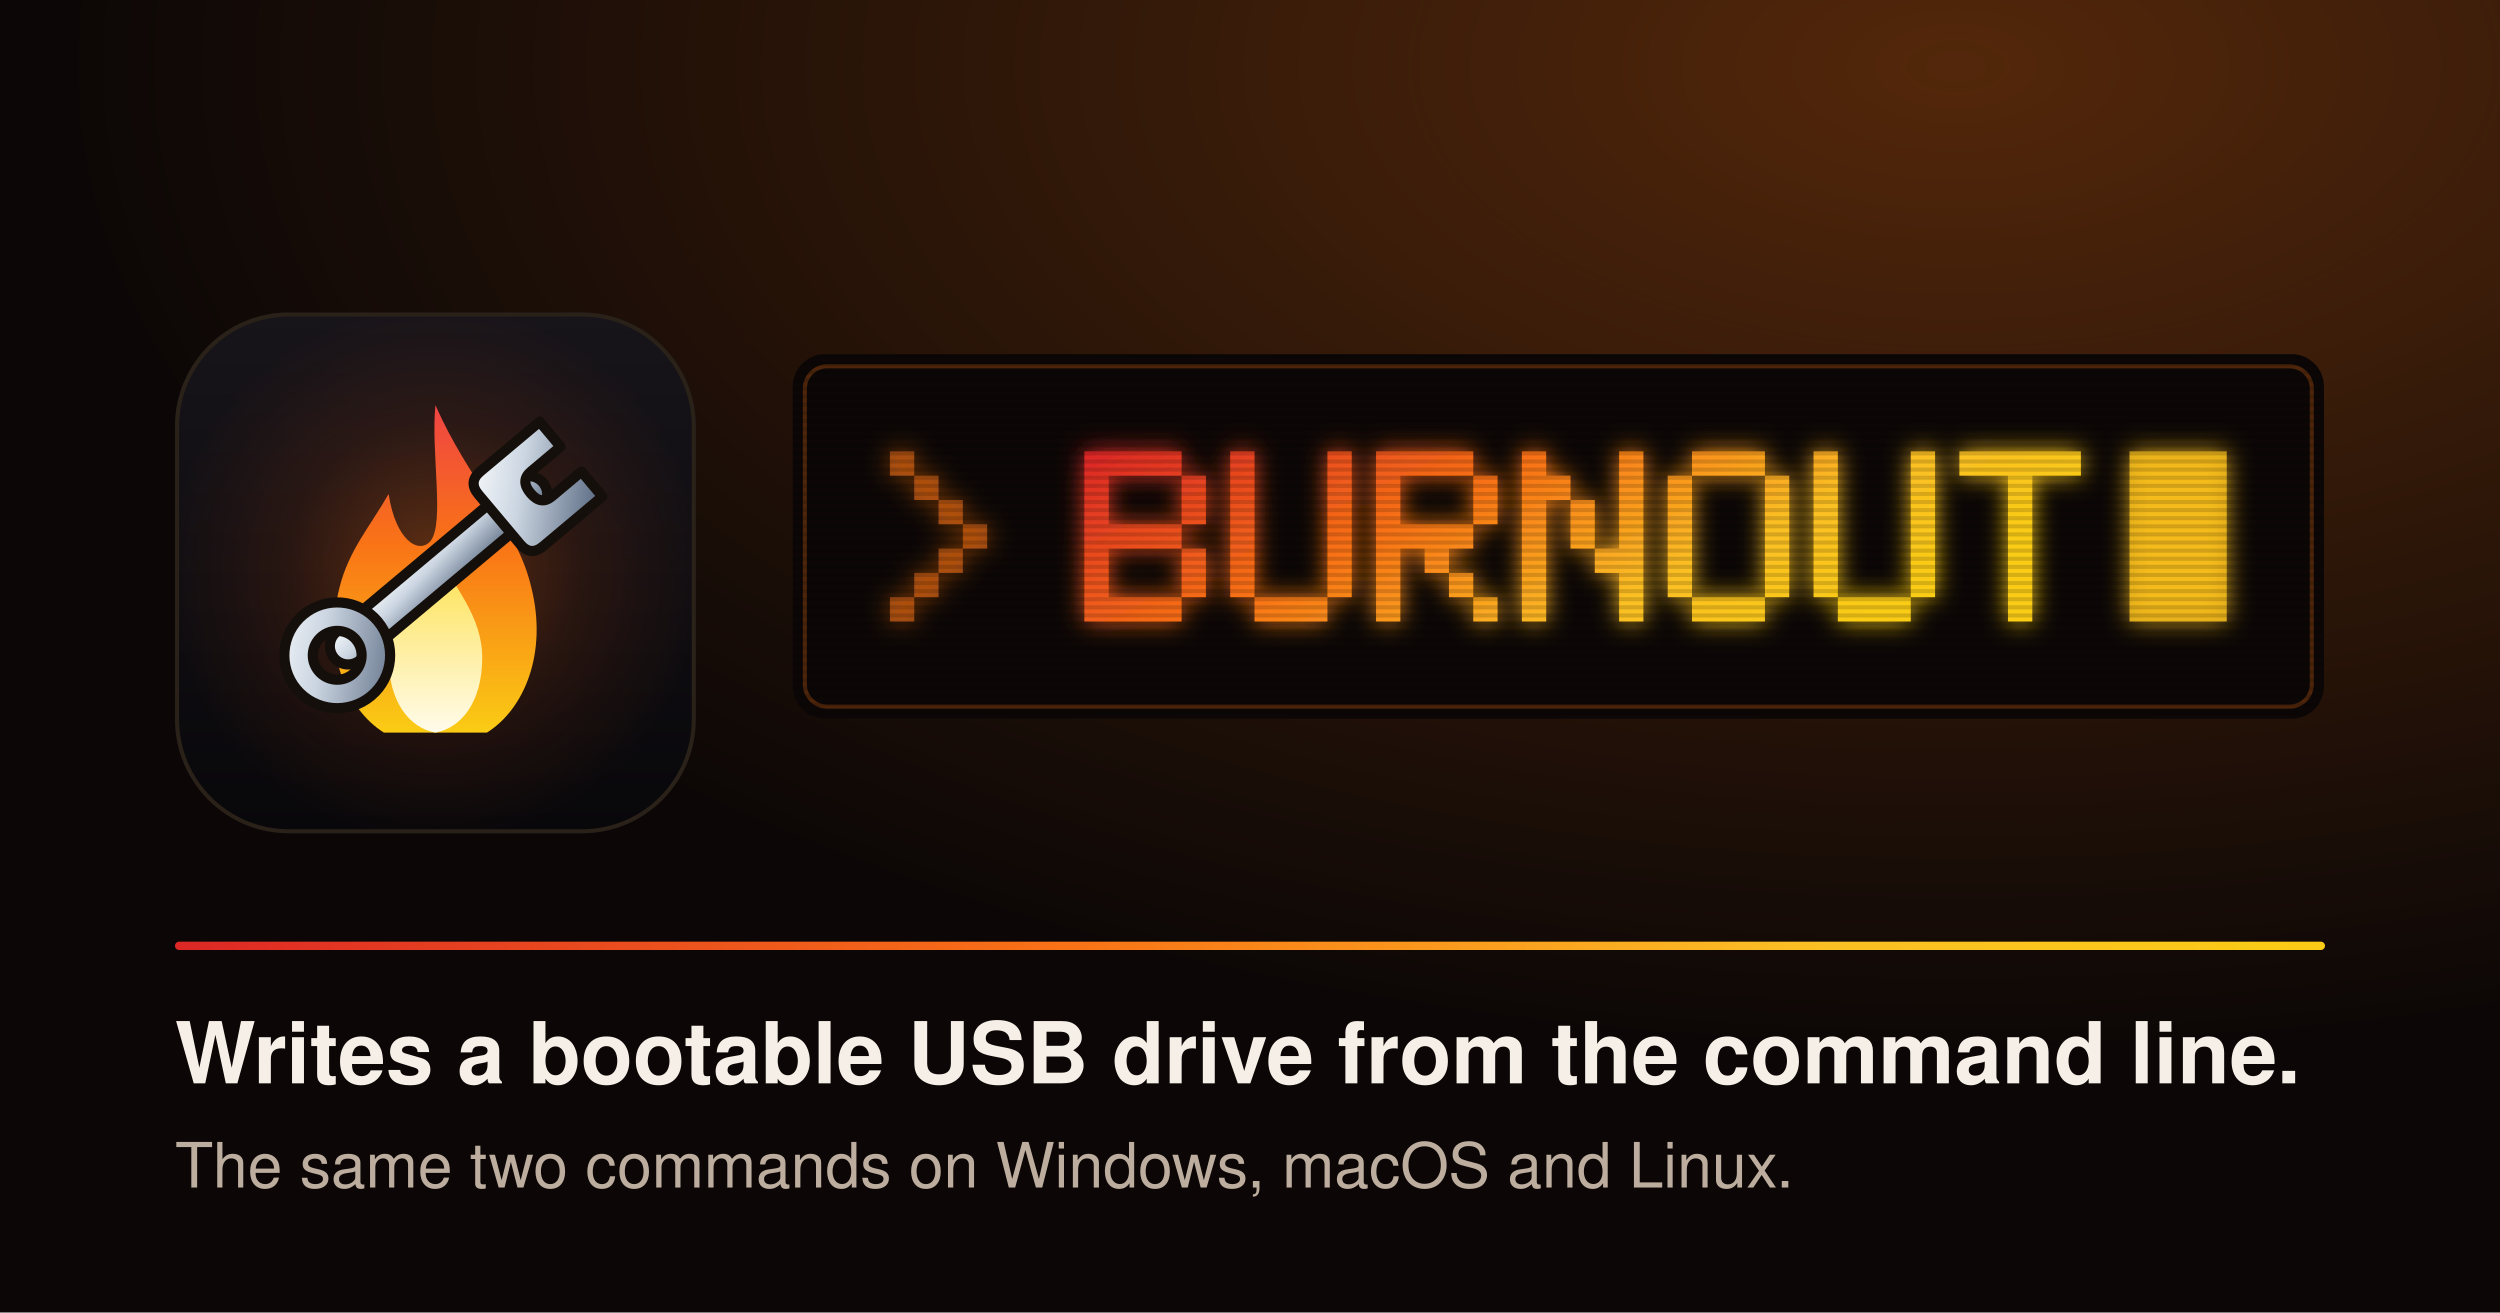
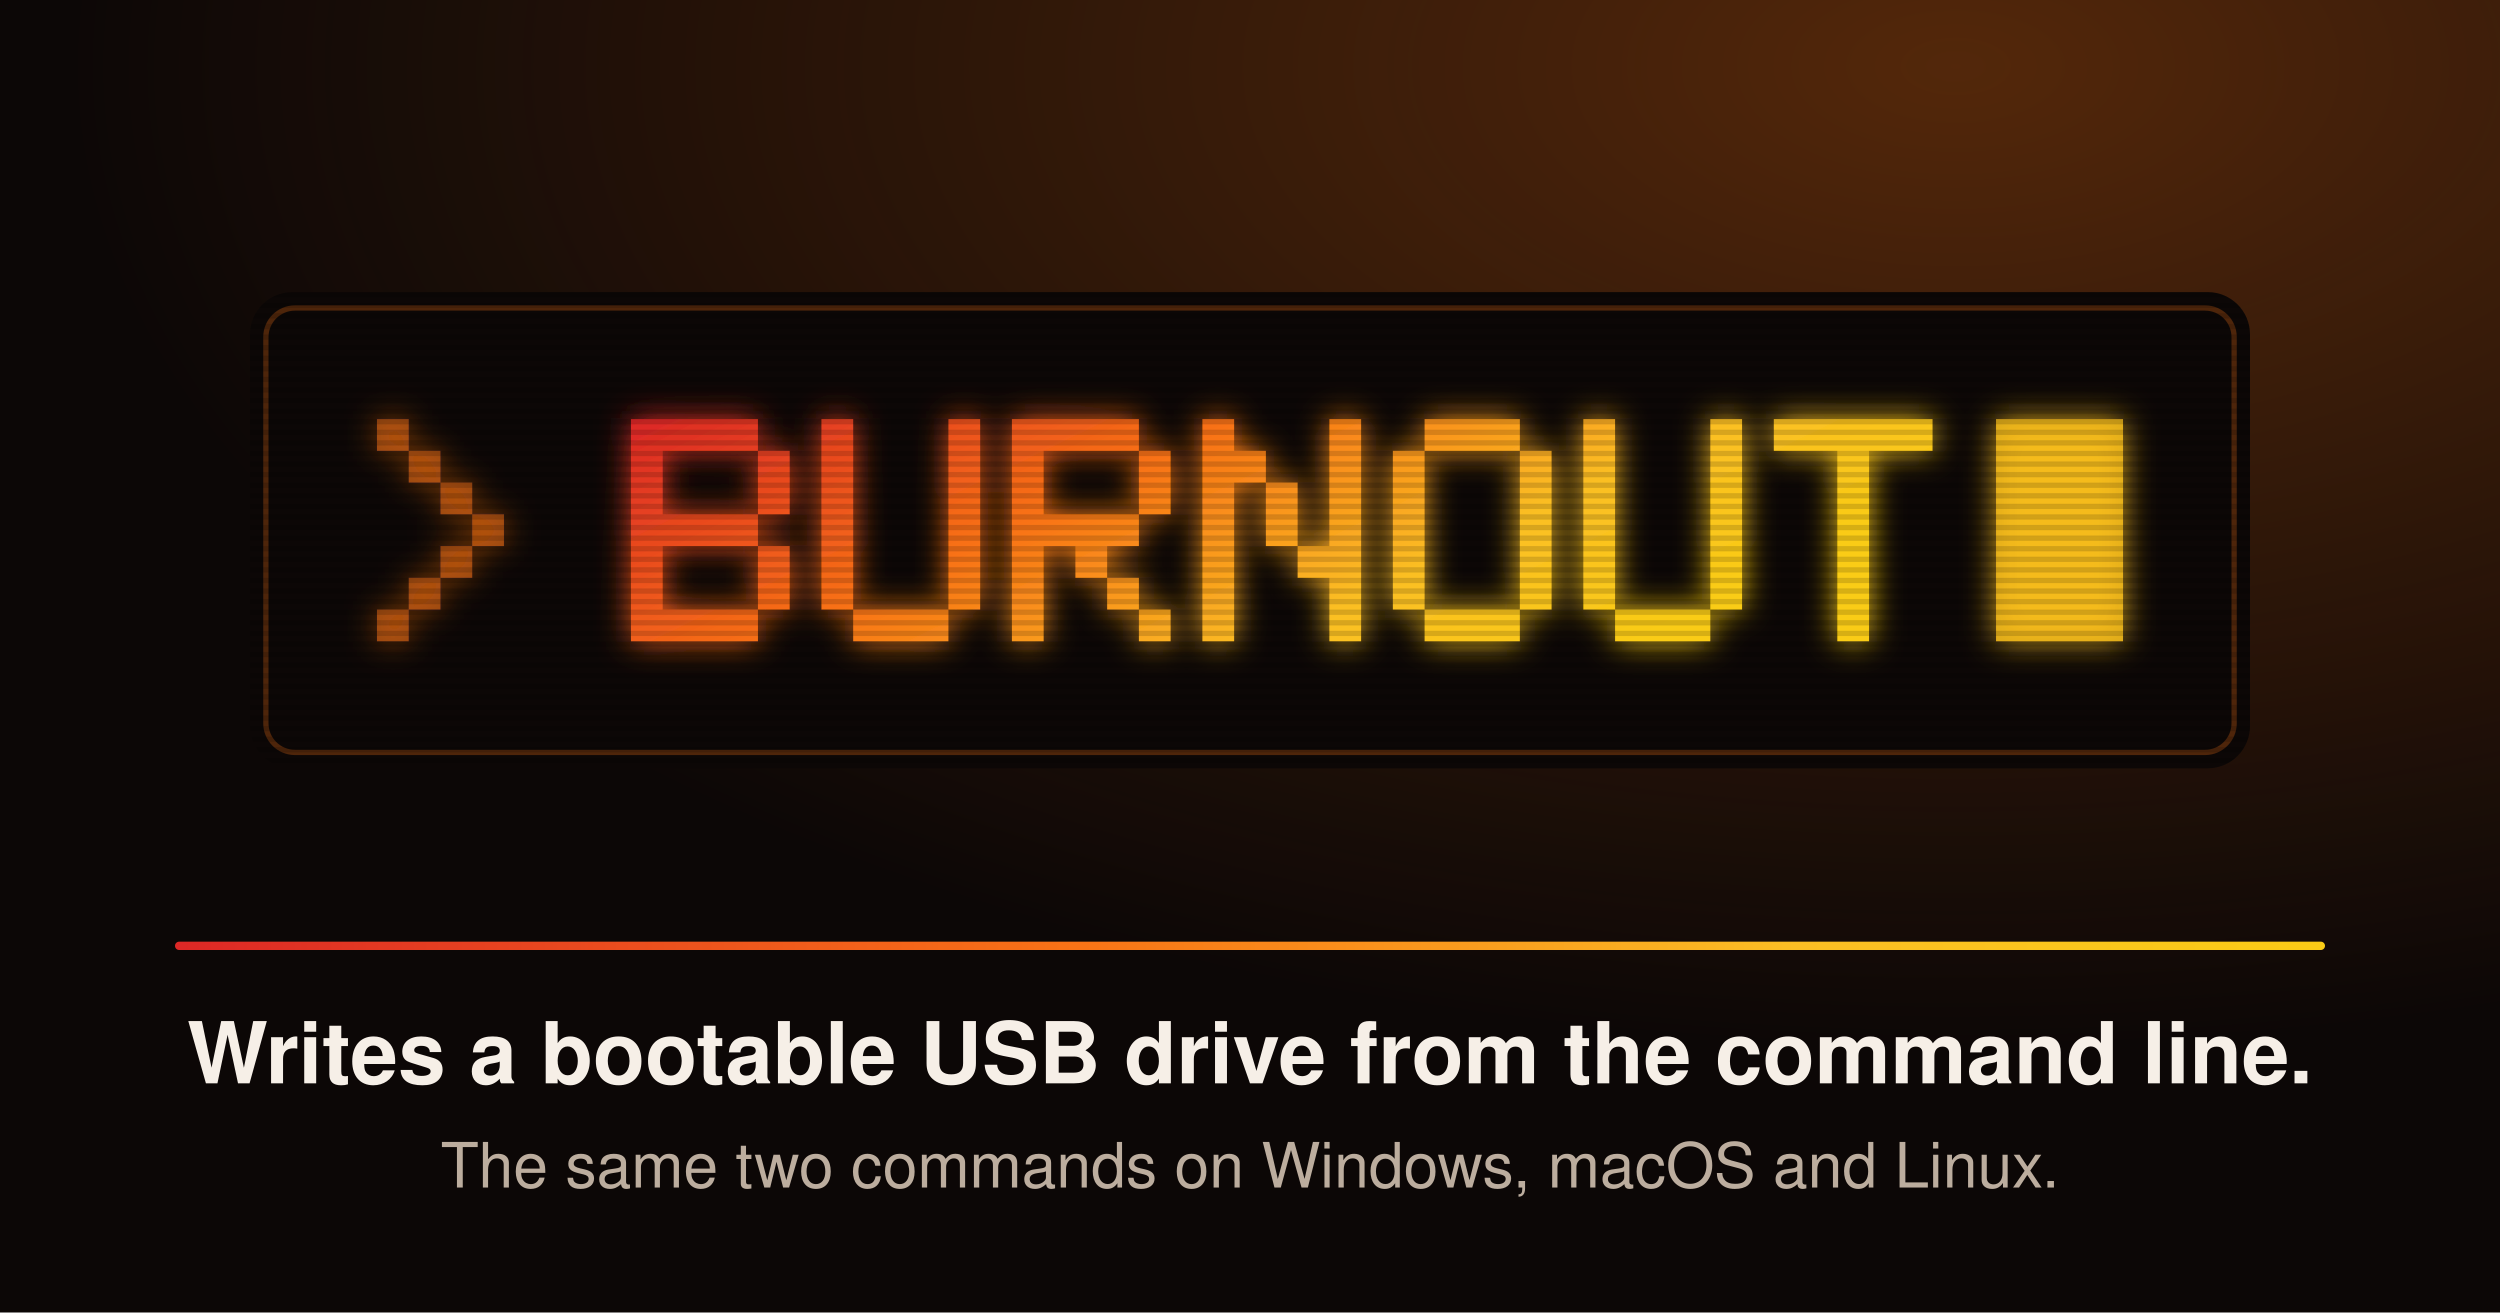
<svg xmlns="http://www.w3.org/2000/svg" width="1200" height="630" viewBox="0 0 1200 630">
  <defs>
    <radialGradient id="og-heat" cx="0.78" cy="0.05" r="0.75">
      <stop offset="0" stop-color="#f97316" stop-opacity="0.30" />
      <stop offset="1" stop-color="#f97316" stop-opacity="0" />
    </radialGradient>
    <linearGradient id="og-rule" x1="0" y1="0" x2="1" y2="0">
      <stop offset="0" stop-color="#dc2626" />
      <stop offset="0.42" stop-color="#f97316" />
      <stop offset="0.75" stop-color="#fbbf24" />
      <stop offset="1" stop-color="#facc15" />
    </linearGradient>
  </defs>
  <rect width="1200" height="630" fill="#0c0706" />
  <rect width="1200" height="630" fill="url(#og-heat)" />
-   <svg x="84" y="150" width="250" height="250" viewBox="0 0 256 256">
-     <defs>
-       <linearGradient id="tile" x1="0" y1="0" x2="0" y2="1">
-         <stop offset="0" stop-color="#17141A" />
-         <stop offset="1" stop-color="#08070A" />
-       </linearGradient>
-       <radialGradient id="heat" cx="0.5" cy="0.5" r="0.52">
-         <stop offset="0" stop-color="#F97316" stop-opacity="0.36" />
-         <stop offset="0.55" stop-color="#EA580C" stop-opacity="0.11" />
-         <stop offset="1" stop-color="#EA580C" stop-opacity="0" />
-       </radialGradient>
-       <linearGradient id="flame" x1="0" y1="0" x2="0" y2="1">
-         <stop offset="0" stop-color="#EF4444" />
-         <stop offset="0.42" stop-color="#F97316" />
-         <stop offset="1" stop-color="#FACC15" />
-       </linearGradient>
-       <linearGradient id="core" x1="0" y1="0" x2="0" y2="1">
-         <stop offset="0" stop-color="#FDE047" />
-         <stop offset="1" stop-color="#FFFBEB" />
-       </linearGradient>
-       <linearGradient id="tool" x1="0" y1="0" x2="0.85" y2="1">
-         <stop offset="0" stop-color="#F8FAFC" />
-         <stop offset="0.42" stop-color="#CBD5E1" />
-         <stop offset="1" stop-color="#64748B" />
-       </linearGradient>
-     </defs>
-     <rect width="256" height="256" rx="56" fill="url(#tile)" />
-     <rect width="256" height="256" rx="56" fill="url(#heat)" />
-     <rect x="1" y="1" width="254" height="254" rx="55" fill="none" stroke="#2A2118" stroke-width="2" />
-     <g transform="translate(128 126) scale(1.15) translate(-128 -100)">
-       <path fill="url(#flame)" d="M128 30C142 62 163 82 169 108C176 136 166 160 150 170L106 170C90 160 80 136 87 108C91 92 100 82 108 68C111 88 121 94 126 88C132 80 126 50 128 30Z" />
-       <path fill="url(#core)" d="M128 92C136 108 148 120 148 138C148 157 139 168 128 170C117 168 108 157 108 138C108 122 120 110 128 92Z" />
-     </g>
-     <g transform="rotate(-40 128 128)" fill="url(#tool)" stroke="#140F0A" stroke-width="5" stroke-linejoin="round">
-       <rect x="63" y="119" width="134" height="18" rx="9" />
-       <path fill-rule="evenodd" d="M39 128a26 26 0 1 0 52 0a26 26 0 1 0 -52 0ZM53 128a12 12 0 1 0 24 0a12 12 0 1 0 -24 0Z" />
-       <path d="M177 104L215 104L215 120L196 120Q189 120 189 128Q189 136 196 136L215 136L215 152L177 152Q169 152 169 144L169 112Q169 104 177 104Z" />
-     </g>
-   </svg>
-   <svg x="380" y="170" width="736" height="175" viewBox="0 0 756 180">
+   <svg x="120" y="140" width="960" height="229" viewBox="0 0 756 180">
    <defs>
      <linearGradient id="ink" x1="0" y1="0" x2="1" y2="0.35">
        <stop offset="0" stop-color="#dc2626" />
        <stop offset="0.42" stop-color="#f97316" />
        <stop offset="0.75" stop-color="#fbbf24" />
        <stop offset="1" stop-color="#facc15" />
      </linearGradient>
      <filter id="glow" x="-20%" y="-40%" width="140%" height="180%">
        <feGaussianBlur stdDeviation="6" result="blur" />
        <feMerge>
          <feMergeNode in="blur" />
          <feMergeNode in="SourceGraphic" />
        </feMerge>
      </filter>
      <pattern id="scanlines" width="4" height="4" patternUnits="userSpaceOnUse">
        <rect width="4" height="2" fill="#000" opacity="0.28" />
      </pattern>
    </defs>
    <rect width="756" height="180" rx="16" fill="#0c0706" />
    <rect x="6" y="6" width="744" height="168" rx="11" fill="none" stroke="#f97316" stroke-opacity="0.28" stroke-width="2" />
    <g filter="url(#glow)">
      <path d="M0 0h12v12h-12zM12 12h12v12h-12zM24 24h12v12h-12zM36 36h12v12h-12zM24 48h12v12h-12zM12 60h12v12h-12zM0 72h12v12h-12z" fill="#f97316" opacity="0.55" transform="translate(48 48)" />
      <path d="M0 0h48v12h-48zM72 0h12v12h-12zM120 0h12v12h-12zM144 0h48v12h-48zM216 0h12v12h-12zM264 0h12v12h-12zM300 0h36v12h-36zM360 0h12v12h-12zM408 0h12v12h-12zM432 0h60v12h-60zM0 12h12v12h-12zM48 12h12v12h-12zM72 12h12v12h-12zM120 12h12v12h-12zM144 12h12v12h-12zM192 12h12v12h-12zM216 12h24v12h-24zM264 12h12v12h-12zM288 12h12v12h-12zM336 12h12v12h-12zM360 12h12v12h-12zM408 12h12v12h-12zM456 12h12v12h-12zM0 24h12v12h-12zM48 24h12v12h-12zM72 24h12v12h-12zM120 24h12v12h-12zM144 24h12v12h-12zM192 24h12v12h-12zM216 24h12v12h-12zM240 24h12v12h-12zM264 24h12v12h-12zM288 24h12v12h-12zM336 24h12v12h-12zM360 24h12v12h-12zM408 24h12v12h-12zM456 24h12v12h-12zM0 36h48v12h-48zM72 36h12v12h-12zM120 36h12v12h-12zM144 36h48v12h-48zM216 36h12v12h-12zM240 36h12v12h-12zM264 36h12v12h-12zM288 36h12v12h-12zM336 36h12v12h-12zM360 36h12v12h-12zM408 36h12v12h-12zM456 36h12v12h-12zM0 48h12v12h-12zM48 48h12v12h-12zM72 48h12v12h-12zM120 48h12v12h-12zM144 48h12v12h-12zM168 48h12v12h-12zM216 48h12v12h-12zM252 48h24v12h-24zM288 48h12v12h-12zM336 48h12v12h-12zM360 48h12v12h-12zM408 48h12v12h-12zM456 48h12v12h-12zM0 60h12v12h-12zM48 60h12v12h-12zM72 60h12v12h-12zM120 60h12v12h-12zM144 60h12v12h-12zM180 60h12v12h-12zM216 60h12v12h-12zM264 60h12v12h-12zM288 60h12v12h-12zM336 60h12v12h-12zM360 60h12v12h-12zM408 60h12v12h-12zM456 60h12v12h-12zM0 72h48v12h-48zM84 72h36v12h-36zM144 72h12v12h-12zM192 72h12v12h-12zM216 72h12v12h-12zM264 72h12v12h-12zM300 72h36v12h-36zM372 72h36v12h-36zM456 72h12v12h-12z" fill="url(#ink)" transform="translate(144 48)" />
      <rect x="660" y="48" width="48" height="84" fill="#fbbf24" opacity="0.85">
        <animate attributeName="opacity" values="0.85;0.85;0.1;0.1;0.85" dur="1.2s" repeatCount="indefinite" />
      </rect>
    </g>
    <rect width="756" height="180" rx="16" fill="url(#scanlines)" opacity="0.5" pointer-events="none" />
  </svg>
  <rect x="84" y="452" width="1032" height="4" rx="2" fill="url(#og-rule)" />
-   <text x="84" y="520" fill="#f6efe7" font-family="Helvetica Neue, Helvetica, Arial, sans-serif" font-size="41" font-weight="700">Writes a bootable USB drive from the command line.</text>
-   <text x="84" y="570" fill="#bcad9e" font-family="Helvetica Neue, Helvetica, Arial, sans-serif" font-size="30">The same two commands on Windows, macOS and Linux.</text>
+   <text x="600" y="520" text-anchor="middle" fill="#f6efe7" font-family="Helvetica Neue, Helvetica, Arial, sans-serif" font-size="41" font-weight="700">Writes a bootable USB drive from the command line.</text>
+   <text x="600" y="570" text-anchor="middle" fill="#bcad9e" font-family="Helvetica Neue, Helvetica, Arial, sans-serif" font-size="30">The same two commands on Windows, macOS and Linux.</text>
</svg>
